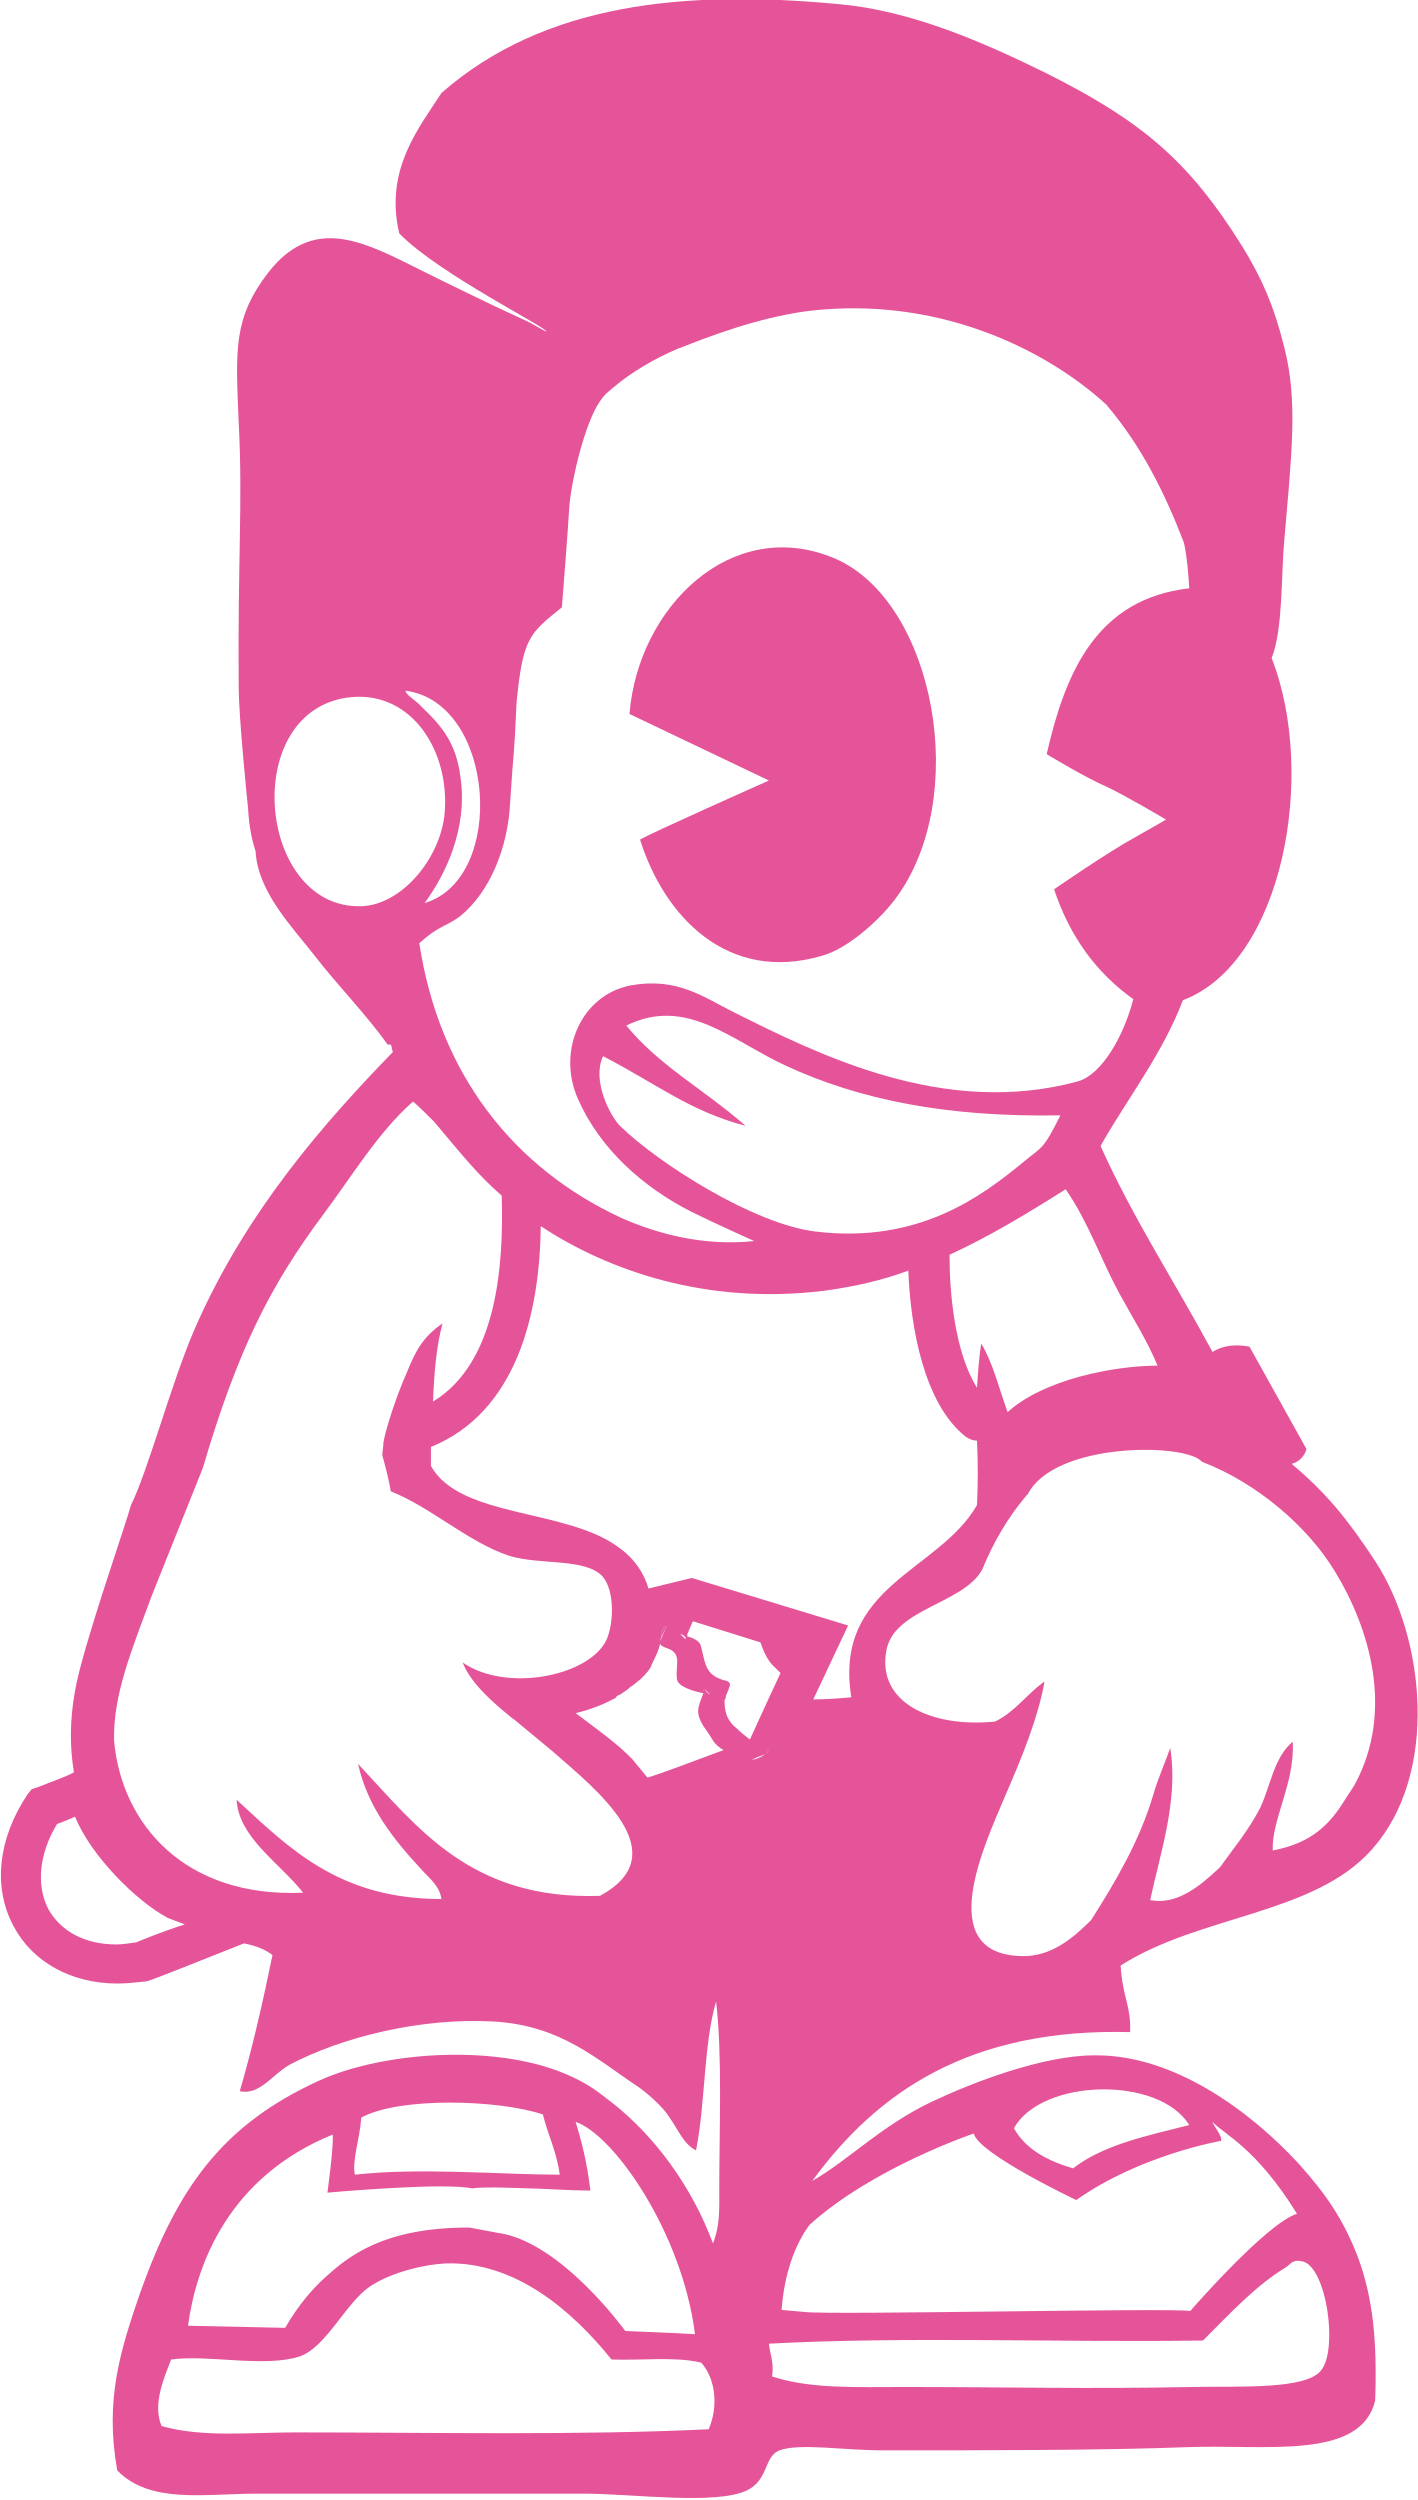
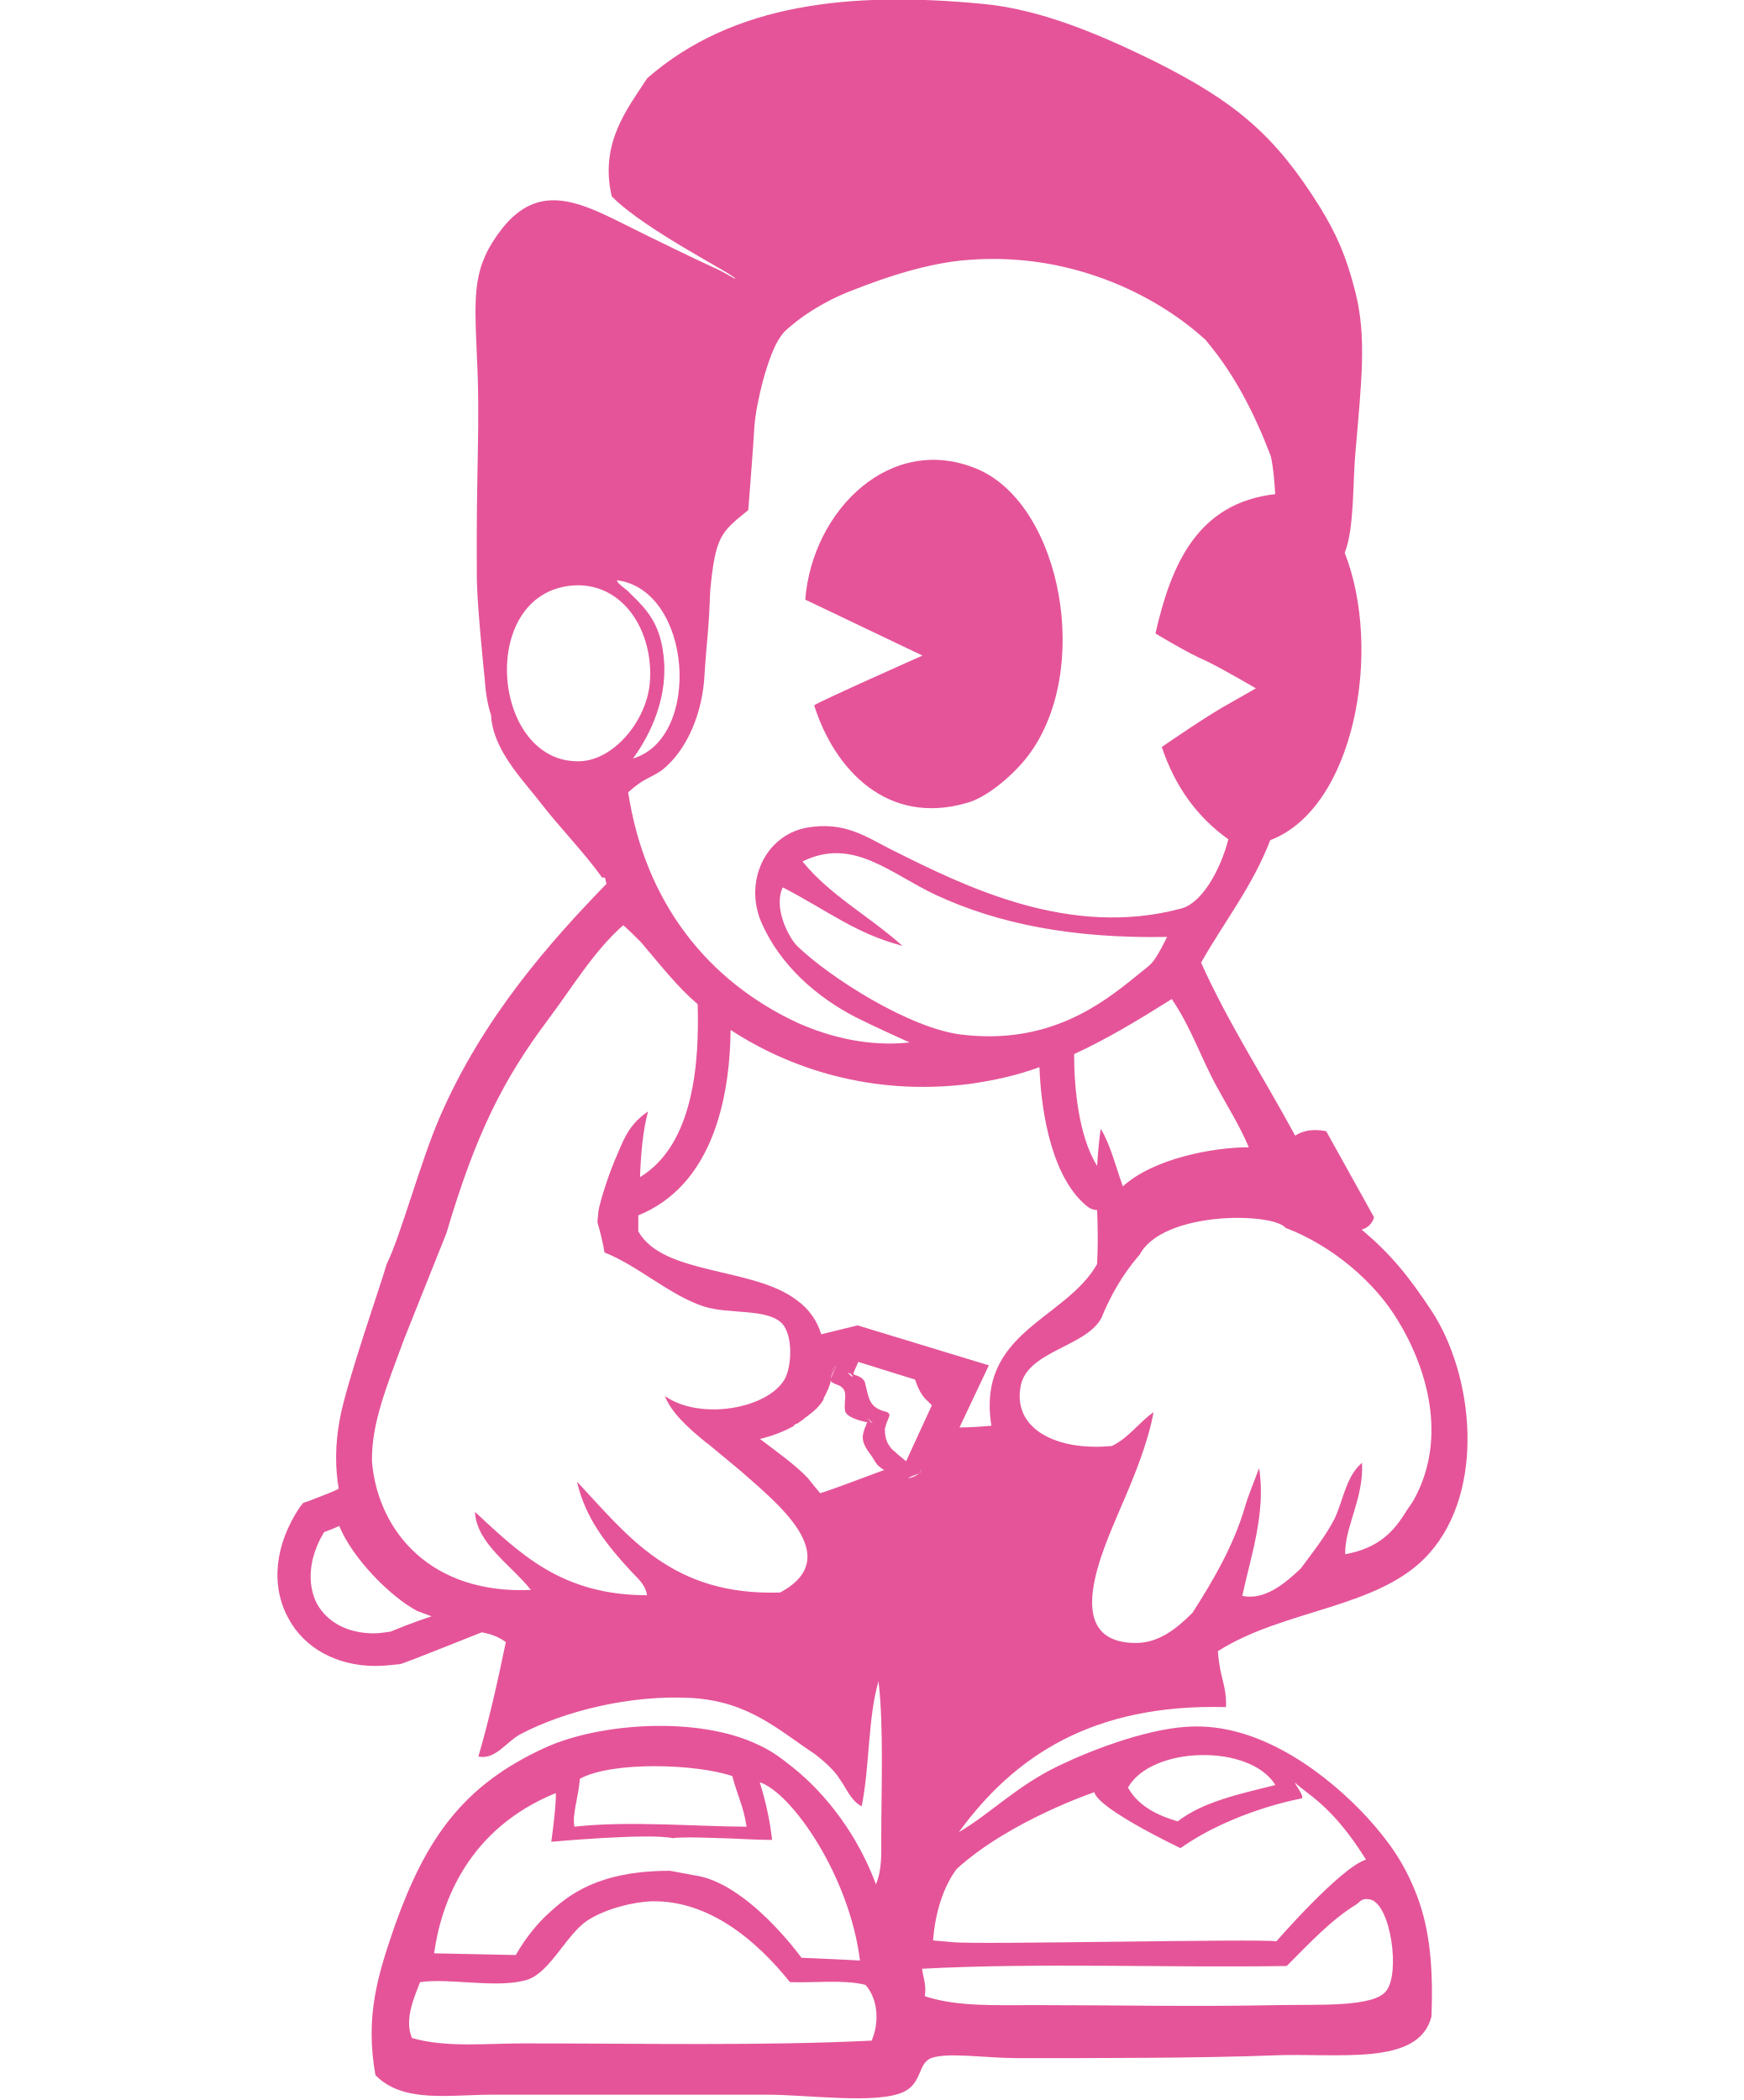
- <svg xmlns="http://www.w3.org/2000/svg" version="1.1" id="Layer_1" x="0px" y="0px" viewBox="0 0 134.2 236.7" enable-background="new 0 0 134.2 236.7" xml:space="preserve">
+ <svg xmlns="http://www.w3.org/2000/svg" version="1.1" id="Layer_1" x="0px" y="0px" viewBox="-112 0 1016 1224" enable-background="new -112 0 1016 1224" xml:space="preserve">
  <g>
    <g>
      <g>
-         <path fill="none" d="M97.2,141.4c-0.1,0.1-0.1,0.2-0.2,0.2C97.1,141.5,97.1,141.5,97.2,141.4" />
-         <path fill="none" d="M62.5,155.4c0,0.1,0,0.1-0.1,0.2C62.4,155.6,62.4,155.5,62.5,155.4C62.4,155.5,62.4,155.4,62.5,155.4" />
-         <path fill="#E55499" d="M63.1,154c-0.2,0.5-0.5,0.9-0.6,1.4c0.1-0.5,0.2-0.9,0.3-1.3L63.1,154z" />
-         <path fill="#E55499" d="M65.1,154.8c-0.1,0.1-0.1,0.2-0.1,0.3c-0.2-0.2-0.3-0.3-0.5-0.5C64.6,154.7,64.8,154.8,65.1,154.8     L65.1,154.8z" />
-         <path fill="#E55499" d="M67.1,160.4c-0.2,0-0.4-0.1-0.6-0.1c0.1-0.1,0.1-0.3,0.2-0.4C66.8,160.1,66.9,160.2,67.1,160.4     L67.1,160.4z" />
-         <path fill="none" d="M62.4,155.6C62.4,155.6,62.4,155.6,62.4,155.6C62.4,155.5,62.4,155.5,62.4,155.6c0-0.1,0-0.1,0-0.1      M62.4,155.6C62.4,155.6,62.4,155.6,62.4,155.6C62.4,155.5,62.4,155.5,62.4,155.6c0-0.1,0-0.1,0-0.1" />
-         <path fill="none" d="M48.2,162.5L48.2,162.5l0.4,0.3C48.5,162.7,48.4,162.6,48.2,162.5" />
-         <path fill="none" d="M62.5,155.4c0,0.1,0,0.1-0.1,0.2C62.4,155.6,62.4,155.5,62.5,155.4C62.4,155.5,62.4,155.4,62.5,155.4" />
-         <path fill="#E55499" d="M65.1,154.8c-0.1,0.1-0.1,0.2-0.1,0.3c-0.2-0.2-0.3-0.3-0.5-0.5C64.6,154.7,64.8,154.8,65.1,154.8     L65.1,154.8z" />
-         <path fill="#E55499" d="M67.1,160.4c-0.2,0-0.4-0.1-0.6-0.1c0.1-0.1,0.1-0.3,0.2-0.4C66.8,160.1,66.9,160.2,67.1,160.4     L67.1,160.4z" />
-         <path fill="#E55499" d="M72.4,166.2c-0.3,0.2-0.8,0.4-1.2,0.5C71.9,166.4,72.3,166.2,72.4,166.2L72.4,166.2z" />
-         <path fill="#E55499" d="M72.7,165.6c0.1,0.2,0,0.3-0.2,0.5L72.7,165.6z" />
-         <path fill="#E55499" d="M79.1,52.9c9.4,4.1,12.9,22.7,5.6,32.3c-1.6,2.1-4.6,4.7-6.9,5.3c-8.9,2.6-14.9-3.7-17.2-11     c0.5-0.4,12.2-5.6,12.2-5.6l-13.2-6.3C60.4,57.5,69.3,48.7,79.1,52.9L79.1,52.9z" />
-         <path fill="#E55499" d="M123,204.9c-4.5-4.9-11.8-10.4-19.4-10.3c-4.9,0-11.6,2.6-15.4,4.4c-4.8,2.3-7.7,5.4-11.3,7.5     c6.2-8.5,15-14.5,30.1-14.1c0.1-2.5-0.7-3.2-0.9-6.3c7.5-4.8,18.3-4.8,23.8-11c6.4-7.2,5-20.1,0.3-27.3c-2.7-4.1-4.7-6.5-7.9-9.2     c0.7-0.2,1.2-0.7,1.4-1.4l-5.4-9.7c-1.6-0.3-2.7,0-3.5,0.5c-3.5-6.5-7.5-12.6-10.6-19.5c2.6-4.6,5.8-8.6,7.8-13.8     c9.5-3.6,12.7-21.4,8.4-32.4c1.1-2.7,0.9-8.2,1.2-11.2c0.7-8.2,1.3-13.1,0-18.2c-1-4-2.1-6.5-4-9.6c-5-8-9.4-11.8-18.6-16.4     c-6.3-3.1-12.9-5.9-19.5-6.5c-14.7-1.4-28-0.1-37.7,8.4c-2.2,3.4-5.4,7.3-4,13.3c3.8,3.9,14.4,9.1,13.9,9.3c-3-1.7,0,0-10.2-5     c-6.2-3-11.4-6.6-16.1-0.6c-3.3,4.3-3.1,7.2-2.8,14.2c0.4,7.9-0.1,12.5,0,25.1c0,2.7,0.8,10.6,0.9,11.6c0,0,0,0.1,0,0.1     c0.1,1.4,0.3,2.6,0.7,3.8c0.2,3.9,3.6,7.3,5.6,9.9c2,2.6,5,5.7,6.9,8.4h0.3c0.1,0.2,0.1,0.5,0.2,0.7c-6.3,6.5-13.9,15-18.8,26.3     c-2.2,5.1-4.4,13.4-6,16.6c-0.4,1.6-4.6,13.5-5.3,17.6c-0.5,2.8-0.5,5.3-0.1,7.7c-0.1,0-0.1,0.1-0.2,0.1     c-0.3,0.2-1.9,0.8-3.2,1.3l-0.6,0.2l-0.4,0.5c-2.8,4.2-3.3,8.8-1.3,12.5c1.8,3.4,5.5,5.4,9.8,5.4c0.9,0,1.8-0.1,2.7-0.2     c0.2,0,0.5-0.1,9.3-3.6c1,0.2,1.9,0.5,2.7,1.1c-0.9,4.4-1.9,8.8-3.1,12.9c1.9,0.4,3.1-1.6,4.7-2.5c4.9-2.6,12.4-4.5,19.4-4.1     c6.4,0.4,9.7,3.6,13.8,6.3c0.8,0.6,2.2,1.8,2.8,2.8c0.8,1.1,1.3,2.5,2.5,3.1c0.9-4.5,0.7-10,1.9-14.1c0.6,5.1,0.3,12.2,0.3,17.6     c0,1.9,0.1,3.6-0.6,5.3c-2-5.4-5.5-10.1-9.4-13.2c-1.4-1.1-2.3-1.8-3.8-2.5c-6.8-3.3-18-2.5-24.1,0.3c-9.2,4.2-13.4,10.2-16.9,20     c-1.9,5.5-3.4,10.2-2.2,16.9c3.1,3.2,8.3,2.2,13.2,2.2h31c4.6,0,12.4,1.1,15.4-0.3c2.1-1,1.6-3.2,3.1-3.8c1.9-0.7,6.2,0,9.7,0     c9.8,0,21,0,28.8-0.3c7.4-0.3,16.5,1.3,17.9-4.4c0.2-5.6-0.2-9.7-1.6-13.5C127.2,210.1,125.5,207.7,123,204.9z M34.2,200.5     c3.6-2,13.1-1.7,17.2-0.3c0.5,2,1.3,3.5,1.6,5.7c-5.3,0-13.3-0.7-19.4,0C33.3,204.6,34.1,202.4,34.2,200.5z M31.5,202.1     c0.1,1.2-0.5,5.5-0.5,5.5s11-1,13.7-0.4c1.2-0.2,5.1,0,5.5,0c1,0,3.6,0.2,5.7,0.2c-0.2-1.6-0.5-3.6-1.4-6.5     c3.6,1.2,10.1,10.5,11.3,20.1c-1.5-0.1-6.6-0.3-6.6-0.3s-6.1-8.5-12.1-9.3l-2.7-0.5c-8.2,0-11.5,2.8-13.7,4.8     c-1.1,1-2.5,2.6-3.7,4.7l-9.2-0.2C18.6,214.3,21.7,206.1,31.5,202.1z M67.1,230c-12.3,0.6-26,0.3-39.2,0.3     c-4.3,0-8.7,0.5-12.6-0.6c-0.9-2.1,0.3-4.7,0.9-6.3c3.4-0.5,8.9,0.8,12.2-0.3c2.5-0.9,4.3-5,6.6-6.6c2.1-1.4,5.2-2.1,7.2-2.2     c6.6-0.2,12,4.5,15.7,9.1c2.8,0.1,6.1-0.3,8.5,0.3C67.8,225.3,68,227.9,67.1,230z M112.6,201.2c-4,1-8.2,1.9-11,4.1     c-2.4-0.7-4.5-1.8-5.6-3.8C98.6,196.8,109.7,196.5,112.6,201.2z M92.2,202c0.4,1.9,9.7,6.3,9.7,6.3c6.1-4.3,13.7-5.6,13.7-5.6     c0.2-0.4-0.7-1.4-0.8-1.8c1.1,1.2,4.1,2.4,8,8.7c-2.9,0.9-10.1,9.2-10.1,9.2c-2.2-0.3-33.9,0.4-36.5,0.1l-2.2-0.2     c0.4-5.5,2.7-8.1,2.7-8.1C82.7,205.2,92.2,202,92.2,202z M80.6,160.7c-1.1,0.1-2.4,0.2-3.6,0.2l3.3-7l-14.8-4.5l-4.1,1     c-0.4-1.4-1.3-2.8-2.7-3.8c-4.9-3.8-15.1-2.8-17.9-7.8V137c8.1-3.3,10.3-12.6,10.4-20.9c6.4,4.2,15.7,7.5,26.9,6.1     c2.9-0.4,5.5-1,7.9-1.9c0.2,5.4,1.5,12.6,5.4,15.7c0.4,0.3,0.8,0.4,1.1,0.4c0.1,2.1,0.1,4.1,0,6.1     C88.9,148.8,78.9,150.1,80.6,160.7z M63.1,154c-0.2,0.5-0.4,0.9-0.6,1.4c0.1-0.5,0.2-0.9,0.3-1.3L63.1,154z M62.4,155.5     C62.4,155.5,62.4,155.5,62.4,155.5C62.4,155.5,62.4,155.5,62.4,155.5C62.4,155.5,62.4,155.5,62.4,155.5z M59.3,97.1     c5.7-2.8,9.9,1.4,15.1,3.8c6.9,3.2,15.2,4.9,26,4.7c-1.7,3.4-1.7,2.9-3.6,4.5c-3.8,3.1-9.8,7.7-19.6,6.5     c-5.8-0.7-14.8-6.4-18.5-10c-0.9-0.9-2.7-4.3-1.6-6.6c5.2,2.7,8.2,5.2,13.5,6.6C66.6,103.1,62.4,100.9,59.3,97.1z M126.4,148.8     c3.3,5.4,5.6,13.2,1.9,20.1c-0.2,0.4-0.6,0.9-0.9,1.4c-1.4,2.3-3.1,4.2-6.9,4.9c-0.1-3,2.1-6.3,1.9-10.3     c-1.8,1.5-2.1,4.2-3.1,6.3c-1.1,2.1-2.5,3.8-3.8,5.6c-1.9,1.8-4.1,3.6-6.6,3.1c0.9-4.3,2.7-9.4,1.9-14.4c-0.5,1.4-1.2,3-1.6,4.4     c-1.3,4.4-3.6,8.3-5.9,11.9c-1.7,1.7-3.8,3.5-6.6,3.4c-8.4-0.2-3.4-10.7-1.6-15c1.7-3.9,3.2-7.6,3.8-11c-1.7,1.2-2.8,2.9-4.7,3.8     c-6.2,0.6-11.1-1.9-10.3-6.6c0.6-4.1,7.3-4.5,9.1-7.8c1.1-2.7,2.5-5,4.1-6.9c0.1-0.1,0.1-0.2,0.2-0.2c2.5-5,15-4.9,16.5-3.1     C119,140.4,123.8,144.5,126.4,148.8z M106,122.5c1.2,2.2,2.6,4.4,3.6,6.8c-4.1,0-10.8,1.3-14.2,4.4c-0.8-2.2-1.4-4.7-2.5-6.5     c-0.2,1.3-0.3,2.7-0.4,4.2c-2.1-3.4-2.6-8.9-2.6-12.6c3.7-1.7,7.2-3.8,11-6.2C103.1,115.8,104.2,119.2,106,122.5z M48.9,66.6     c0.6-6.2,1.2-6.6,4.3-9.1c0,0,0.6-7.6,0.7-9.5c0.2-2.6,1.5-8,2.9-10c0.5-0.7,0.5-0.7,2-1.9c1.7-1.3,4-2.6,6.2-3.4     c3.8-1.5,8.6-3.1,13-3.4c11.5-0.9,21,3.9,26.4,8.7c0.2,0.2,0.4,0.3,0.5,0.5c3.2,3.8,5.4,8.2,7.2,12.9c0.3,1.4,0.4,2.8,0.5,4.3     c-8.7,1-11.7,7.8-13.5,15.7c0,0,3.6,2.2,5.7,3.1c1.9,0.9,5.6,3.1,5.6,3.1s-1.9,1.1-2.8,1.6c-2.6,1.4-7.8,5-7.8,5     c1.5,4.5,4,7.9,7.5,10.4c-0.9,3.5-3,7.2-5.3,7.8c-12.6,3.4-24.4-2.5-32.6-6.6c-2.8-1.4-5.3-3.3-9.7-2.5c-4.6,0.9-7,6.1-5,10.7     c2.1,4.8,6.2,8.4,10.7,10.7c2,1,6,2.8,6,2.8c-4.6,0.5-9-0.6-12.6-2.2c-10.1-4.7-17.2-13.5-19.1-26c1.9-1.7,2.4-1.5,3.8-2.5     c2.9-2.3,4.6-6.6,4.8-10.8C48.6,71.1,48.7,71.7,48.9,66.6z M40.2,85.5c2-2.7,4.1-7.1,3.4-11.9c-0.4-3.2-1.7-4.8-3.7-6.7     c-0.4-0.5-1.5-1.1-1.5-1.5C46.9,66.5,48,83.2,40.2,85.5z M34.2,85.8C24.3,86.1,22.6,67,33.3,66c5.7-0.5,9.3,5.1,8.8,11     C41.7,81.3,38,85.7,34.2,85.8z M12.9,183.9c-0.7,0.1-1.3,0.2-1.9,0.2c-2.9,0-5.2-1.2-6.4-3.3c-1.2-2.3-0.9-5.3,0.8-8.1     c0.5-0.2,1.1-0.4,1.7-0.7c1.5,3.7,5.8,8,8.8,9.6c0.3,0.1,0.5,0.2,1.6,0.6C15.3,182.9,13.4,183.7,12.9,183.9z M56.8,179.5     c-12.2,0.4-17.2-6.4-22.9-12.5c0.9,4.1,3.4,7.2,6,10c0.7,0.8,1.7,1.5,1.9,2.8c-9.7,0-14.4-4.8-19.4-9.4c0.2,3.6,4.1,6,6.3,8.8     c-11.2,0.5-17.2-6.5-17.9-14.4c-0.1-4.3,1.6-8.4,3.6-13.8l4.8-12c3.3-11.2,6.4-17.3,11.4-24c2.7-3.6,5.2-7.8,8.5-10.7     c0.2,0.1,1.9,1.8,2,1.9c2.7,3.2,4.1,5,6.4,7c0.2,6.5-0.4,15.8-6.5,19.5c0.1-2.6,0.3-5.2,0.9-7.4c-1.9,1.3-2.6,2.7-3.4,4.7     c-0.9,2-2,5.3-2.2,6.6c0,0.4-0.1,0.8-0.1,1.2c0.3,1.1,0.6,2.2,0.8,3.4c3.8,1.5,7.3,4.8,11.2,6.1c2.9,0.9,7.1,0.2,8.8,1.9     c1.3,1.4,1.1,4.9,0.3,6.3c-1.9,3.3-9.5,4.7-13.5,1.9c0.7,1.8,2.5,3.5,4.6,5.2c0.1,0.1,0.3,0.2,0.4,0.3c1.1,0.9,2.3,1.9,3.5,2.9     C56.4,169.4,64.2,175.5,56.8,179.5z M61.3,168.3c-0.5-0.6-1-1.2-1.4-1.7c-1.3-1.4-3.4-2.9-5.4-4.4c1.3-0.3,2.6-0.8,3.7-1.4     c0.1,0,0.1-0.1,0.2-0.2c0.1-0.1,0.2-0.1,0.4-0.2c0.2-0.2,0.5-0.3,0.8-0.6c0.1-0.1,0.3-0.2,0.4-0.3c0.4-0.3,0.9-0.7,1.2-1.1     c0.1-0.1,0.2-0.2,0.3-0.4c0.1-0.1,0.2-0.3,0.2-0.4c0.4-0.8,0.7-1.4,0.8-2c0,0.2,0.3,0.3,0.5,0.4c1.7,0.5,0.9,1.6,1.1,3     c0.1,0.7,1.5,1.1,2.4,1.3c0.1-0.1,0.1-0.3,0.2-0.4c0.2,0.2,0.3,0.3,0.5,0.5c-0.2,0-0.4-0.1-0.6-0.1c-0.1,0.3-0.2,0.5-0.3,0.8     c-0.1,0.3-0.2,0.6-0.2,0.9c0,0.6,0.3,1.2,0.9,2c0.5,0.7,0.5,1,1.2,1.5c0.1,0.1,0.2,0.1,0.3,0.2C65.5,166.8,62.7,167.9,61.3,168.3     z M69.7,163.6c-0.3-0.2-0.5-0.5-0.7-0.8c-0.3-0.5-0.4-1.1-0.4-1.7c0-0.1,0-0.2,0.1-0.3c0-0.1,0-0.2,0.1-0.4     c0.1-0.2,0.2-0.5,0.3-0.8c0.1-0.3-0.3-0.5-0.5-0.5c-1.8-0.5-1.8-1.5-2.2-3.1c-0.1-0.7-0.8-0.9-1.4-1.1c0,0.1-0.1,0.2-0.1,0.3     c-0.2-0.2-0.3-0.3-0.5-0.5c0.2,0.1,0.4,0.1,0.6,0.2c0.2-0.5,0.4-0.9,0.6-1.4l6.4,2c0.3,0.9,0.7,1.8,1.4,2.4c0,0,0,0,0,0     c0.2,0.2,0.3,0.3,0.5,0.5l-1.3,2.8l-1.6,3.5C70.5,164.3,70.1,164,69.7,163.6z M71.2,166.6c0.6-0.3,1-0.4,1.2-0.5     C72.1,166.4,71.7,166.6,71.2,166.6z M72.5,166.1l0.2-0.5C72.8,165.7,72.7,165.9,72.5,166.1z M125.1,224.4     c-1.4,1.9-7.9,1.5-12.2,1.6c-9.8,0.2-17.9,0-27.3,0c-4.5,0-8.9,0.2-12.5-1c0.2-1.3-0.2-2.1-0.3-3.1c13.1-0.7,27.5-0.1,41.1-0.3     c2.6-2.6,5-5.2,7.8-6.9c0.5-0.3,0.6-0.8,1.6-0.6C125.6,214.6,126.7,222.4,125.1,224.4z" />
-         <path fill="#E55499" d="M72.7,165.6l-0.2,0.5C72.7,165.9,72.8,165.7,72.7,165.6z M71.2,166.6c0.4-0.1,0.9-0.3,1.2-0.5     C72.3,166.2,71.9,166.4,71.2,166.6z" />
+         <path fill="none" d="M551.7,731.2c-0.5,0.5-0.5,1-1,1C551.1,731.7,551.1,731.7,551.7,731.2" />
+         <path fill="none" d="M372.2,803.6c0,0.5,0,0.5-0.5,1C371.7,804.6,371.7,804.1,372.2,803.6C371.7,804.1,371.7,803.6,372.2,803.6" />
+         <path fill="#E55499" d="M375.3,796.3c-1,2.6-2.6,4.7-3.1,7.2c0.5-2.6,1-4.7,1.6-6.7L375.3,796.3z" />
+         <path fill="#E55499" d="M385.7,800.5c-0.5,0.5-0.5,1-0.5,1.6c-1-1-1.6-1.6-2.6-2.6C383.1,800,384.1,800.5,385.7,800.5     L385.7,800.5z" />
+         <path fill="#E55499" d="M396,829.4c-1,0-2.1-0.5-3.1-0.5c0.5-0.5,0.5-1.6,1-2.1C394.4,827.9,395,828.4,396,829.4L396,829.4z" />
+         <path fill="none" d="M371.7,804.6L371.7,804.6C371.7,804.1,371.7,804.1,371.7,804.6c0-0.5,0-0.5,0-0.5 M371.7,804.6L371.7,804.6     C371.7,804.1,371.7,804.1,371.7,804.6c0-0.5,0-0.5,0-0.5" />
+         <path fill="none" d="M298.3,840.3L298.3,840.3l2.1,1.6C299.8,841.3,299.3,840.8,298.3,840.3" />
+         <path fill="none" d="M372.2,803.6c0,0.5,0,0.5-0.5,1C371.7,804.6,371.7,804.1,372.2,803.6C371.7,804.1,371.7,803.6,372.2,803.6" />
+         <path fill="#E55499" d="M385.7,800.5c-0.5,0.5-0.5,1-0.5,1.6c-1-1-1.6-1.6-2.6-2.6C383.1,800,384.1,800.5,385.7,800.5     L385.7,800.5z" />
+         <path fill="#E55499" d="M396,829.4c-1,0-2.1-0.5-3.1-0.5c0.5-0.5,0.5-1.6,1-2.1C394.4,827.9,395,828.4,396,829.4L396,829.4z" />
+         <path fill="#E55499" d="M423.4,859.4c-1.6,1-4.1,2.1-6.2,2.6C420.8,860.5,422.9,859.4,423.4,859.4L423.4,859.4z" />
+         <path fill="#E55499" d="M425,856.3c0.5,1,0,1.6-1,2.6L425,856.3z" />
+         <path fill="#E55499" d="M458.1,273.6c48.6,21.2,66.7,117.4,29,167c-8.3,10.9-23.8,24.3-35.7,27.4c-46,13.4-77-19.1-88.9-56.9     c2.6-2.1,63.1-29,63.1-29l-68.3-32.6C361.4,297.3,407.4,251.8,458.1,273.6L458.1,273.6z" />
+         <path fill="#E55499" d="M685.1,1059.6c-23.3-25.3-61-53.8-100.3-53.3c-25.3,0-60,13.4-79.6,22.8c-24.8,11.9-39.8,27.9-58.4,38.8     c32.1-44,77.6-75,155.7-72.9c0.5-12.9-3.6-16.5-4.7-32.6c38.8-24.8,94.6-24.8,123.1-56.9c33.1-37.2,25.9-103.9,1.6-141.2     c-14-21.2-24.3-33.6-40.9-47.6c3.6-1,6.2-3.6,7.2-7.2l-27.9-50.2c-8.3-1.6-14,0-18.1,2.6c-18.1-33.6-38.8-65.2-54.8-100.8     c13.4-23.8,30-44.5,40.3-71.4c49.1-18.6,65.7-110.7,43.4-167.5c5.7-14,4.7-42.4,6.2-57.9c3.6-42.4,6.7-67.7,0-94.1     c-5.2-20.7-10.9-33.6-20.7-49.6c-25.9-41.4-48.6-61-96.2-84.8c-32.6-16-66.7-30.5-100.8-33.6c-76-7.2-144.8-0.5-195,43.4     c-11.4,17.6-27.9,37.7-20.7,68.8c19.7,20.2,74.5,47.1,71.9,48.1c-15.5-8.8,0,0-52.7-25.9c-32.1-15.5-59-34.1-83.3-3.1     c-17.1,22.2-16,37.2-14.5,73.4c2.1,40.9-0.5,64.6,0,129.8c0,14,4.1,54.8,4.7,60v0.5c0.5,7.2,1.6,13.4,3.6,19.7     c1,20.2,18.6,37.7,29,51.2c10.3,13.4,25.9,29.5,35.7,43.4h1.6c0.5,1,0.5,2.6,1,3.6c-32.6,33.6-71.9,77.6-97.2,136     c-11.4,26.4-22.8,69.3-31,85.8c-2.1,8.3-23.8,69.8-27.4,91c-2.6,14.5-2.6,27.4-0.5,39.8c-0.5,0-0.5,0.5-1,0.5     c-1.6,1-9.8,4.1-16.5,6.7l-3.1,1l-2.1,2.6c-14.5,21.7-17.1,45.5-6.7,64.6c9.3,17.6,28.4,27.9,50.7,27.9c4.7,0,9.3-0.5,14-1     c1,0,2.6-0.5,48.1-18.6c5.2,1,9.8,2.6,14,5.7c-4.7,22.8-9.8,45.5-16,66.7c9.8,2.1,16-8.3,24.3-12.9     c25.3-13.4,64.1-23.3,100.3-21.2c33.1,2.1,50.2,18.6,71.4,32.6c4.1,3.1,11.4,9.3,14.5,14.5c4.1,5.7,6.7,12.9,12.9,16     c4.7-23.3,3.6-51.7,9.8-72.9c3.1,26.4,1.6,63.1,1.6,91c0,9.8,0.5,18.6-3.1,27.4c-10.3-27.9-28.4-52.2-48.6-68.3     c-7.2-5.7-11.9-9.3-19.7-12.9c-35.2-17.1-93.1-12.9-124.6,1.6c-47.6,21.7-69.3,52.7-87.4,103.4c-9.8,28.4-17.6,52.7-11.4,87.4     c16,16.5,42.9,11.4,68.3,11.4H335c23.8,0,64.1,5.7,79.6-1.6c10.9-5.2,8.3-16.5,16-19.7c9.8-3.6,32.1,0,50.2,0     c50.7,0,108.6,0,148.9-1.6c38.3-1.6,85.3,6.7,92.6-22.8c1-29-1-50.2-8.3-69.8C706.8,1086.4,698,1074,685.1,1059.6z M225.9,1036.8     c18.6-10.3,67.7-8.8,88.9-1.6c2.6,10.3,6.7,18.1,8.3,29.5c-27.4,0-68.8-3.6-100.3,0C221.2,1058,225.4,1046.6,225.9,1036.8z      M211.9,1045.1c0.5,6.2-2.6,28.4-2.6,28.4s56.9-5.2,70.8-2.1c6.2-1,26.4,0,28.4,0c5.2,0,18.6,1,29.5,1c-1-8.3-2.6-18.6-7.2-33.6     c18.6,6.2,52.2,54.3,58.4,103.9c-7.8-0.5-34.1-1.6-34.1-1.6s-31.5-44-62.6-48.1l-14-2.6c-42.4,0-59.5,14.5-70.8,24.8     c-5.7,5.2-12.9,13.4-19.1,24.3l-47.6-1C145.2,1108.2,161.2,1065.8,211.9,1045.1z M396,1189.4c-63.6,3.1-134.4,1.6-202.7,1.6     c-22.2,0-45,2.6-65.2-3.1c-4.7-10.9,1.6-24.3,4.7-32.6c17.6-2.6,46,4.1,63.1-1.6c12.9-4.7,22.2-25.9,34.1-34.1     c10.9-7.2,26.9-10.9,37.2-11.4c34.1-1,62.1,23.3,81.2,47.1c14.5,0.5,31.5-1.6,44,1.6C399.6,1165,400.7,1178.5,396,1189.4z      M631.3,1040.4c-20.7,5.2-42.4,9.8-56.9,21.2c-12.4-3.6-23.3-9.3-29-19.7C558.9,1017.7,616.3,1016.1,631.3,1040.4z M525.8,1044.6     c2.1,9.8,50.2,32.6,50.2,32.6c31.5-22.2,70.8-29,70.8-29c1-2.1-3.6-7.2-4.1-9.3c5.7,6.2,21.2,12.4,41.4,45     c-15,4.7-52.2,47.6-52.2,47.6c-11.4-1.6-175.3,2.1-188.7,0.5l-11.4-1c2.1-28.4,14-41.9,14-41.9     C476.7,1061.1,525.8,1044.6,525.8,1044.6z M465.8,831c-5.7,0.5-12.4,1-18.6,1l17.1-36.2l-76.5-23.3l-21.2,5.2     c-2.1-7.2-6.7-14.5-14-19.7c-25.3-19.7-78.1-14.5-92.6-40.3v-9.3c41.9-17.1,53.3-65.2,53.8-108.1c33.1,21.7,81.2,38.8,139.1,31.5     c15-2.1,28.4-5.2,40.9-9.8c1,27.9,7.8,65.2,27.9,81.2c2.1,1.6,4.1,2.1,5.7,2.1c0.5,10.9,0.5,21.2,0,31.5     C508.7,769.5,457,776.2,465.8,831z M375.3,796.3c-1,2.6-2.1,4.7-3.1,7.2c0.5-2.6,1-4.7,1.6-6.7L375.3,796.3z M371.7,804.1     L371.7,804.1L371.7,804.1L371.7,804.1z M355.7,502.1c29.5-14.5,51.2,7.2,78.1,19.7c35.7,16.5,78.6,25.3,134.4,24.3     c-8.8,17.6-8.8,15-18.6,23.3c-19.7,16-50.7,39.8-101.4,33.6c-30-3.6-76.5-33.1-95.7-51.7c-4.7-4.7-14-22.2-8.3-34.1     c26.9,14,42.4,26.9,69.8,34.1C393.4,533.1,371.7,521.8,355.7,502.1z M702.6,769.5c17.1,27.9,29,68.3,9.8,103.9     c-1,2.1-3.1,4.7-4.7,7.2c-7.2,11.9-16,21.7-35.7,25.3c-0.5-15.5,10.9-32.6,9.8-53.3c-9.3,7.8-10.9,21.7-16,32.6     c-5.7,10.9-12.9,19.7-19.7,29c-9.8,9.3-21.2,18.6-34.1,16c4.7-22.2,14-48.6,9.8-74.5c-2.6,7.2-6.2,15.5-8.3,22.8     c-6.7,22.8-18.6,42.9-30.5,61.5c-8.8,8.8-19.7,18.1-34.1,17.6c-43.4-1-17.6-55.3-8.3-77.6c8.8-20.2,16.5-39.3,19.7-56.9     c-8.8,6.2-14.5,15-24.3,19.7c-32.1,3.1-57.4-9.8-53.3-34.1c3.1-21.2,37.7-23.3,47.1-40.3c5.7-14,12.9-25.9,21.2-35.7     c0.5-0.5,0.5-1,1-1c12.9-25.9,77.6-25.3,85.3-16C664.4,726,689.2,747.2,702.6,769.5z M597.2,633.5c6.2,11.4,13.4,22.8,18.6,35.2     c-21.2,0-55.8,6.7-73.4,22.8c-4.1-11.4-7.2-24.3-12.9-33.6c-1,6.7-1.6,14-2.1,21.7c-10.9-17.6-13.4-46-13.4-65.2     c19.1-8.8,37.2-19.7,56.9-32.1C582.2,598.8,587.8,616.4,597.2,633.5z M301.9,344.4c3.1-32.1,6.2-34.1,22.2-47.1     c0,0,3.1-39.3,3.6-49.1c1-13.4,7.8-41.4,15-51.7c2.6-3.6,2.6-3.6,10.3-9.8c8.8-6.7,20.7-13.4,32.1-17.6     c19.7-7.8,44.5-16,67.2-17.6c59.5-4.7,108.6,20.2,136.5,45c1,1,2.1,1.6,2.6,2.6c16.5,19.7,27.9,42.4,37.2,66.7     c1.6,7.2,2.1,14.5,2.6,22.2c-45,5.2-60.5,40.3-69.8,81.2c0,0,18.6,11.4,29.5,16c9.8,4.7,29,16,29,16s-9.8,5.7-14.5,8.3     c-13.4,7.2-40.3,25.9-40.3,25.9c7.8,23.3,20.7,40.9,38.8,53.8c-4.7,18.1-15.5,37.2-27.4,40.3c-65.2,17.6-126.2-12.9-168.6-34.1     c-14.5-7.2-27.4-17.1-50.2-12.9c-23.8,4.7-36.2,31.5-25.9,55.3c10.9,24.8,32.1,43.4,55.3,55.3c10.3,5.2,31,14.5,31,14.5     c-23.8,2.6-46.5-3.1-65.2-11.4c-52.2-24.3-88.9-69.8-98.8-134.4c9.8-8.8,12.4-7.8,19.7-12.9c15-11.9,23.8-34.1,24.8-55.8     C300.3,367.7,300.9,370.8,301.9,344.4z M256.9,442.1c10.3-14,21.2-36.7,17.6-61.5c-2.1-16.5-8.8-24.8-19.1-34.6     c-2.1-2.6-7.8-5.7-7.8-7.8C291.5,343.9,297.2,430.2,256.9,442.1z M225.9,443.7c-51.2,1.6-60-97.2-4.7-102.4     c29.5-2.6,48.1,26.4,45.5,56.9C264.7,420.4,245.5,443.2,225.9,443.7z M115.7,951c-3.6,0.5-6.7,1-9.8,1c-15,0-26.9-6.2-33.1-17.1     c-6.2-11.9-4.7-27.4,4.1-41.9c2.6-1,5.7-2.1,8.8-3.6c7.8,19.1,30,41.4,45.5,49.6c1.6,0.5,2.6,1,8.3,3.1     C128.1,945.8,118.3,949.9,115.7,951z M342.7,928.2c-63.1,2.1-88.9-33.1-118.4-64.6c4.7,21.2,17.6,37.2,31,51.7     c3.6,4.1,8.8,7.8,9.8,14.5c-50.2,0-74.5-24.8-100.3-48.6c1,18.6,21.2,31,32.6,45.5c-57.9,2.6-88.9-33.6-92.6-74.5     c-0.5-22.2,8.3-43.4,18.6-71.4l24.8-62.1c17.1-57.9,33.1-89.5,59-124.1c14-18.6,26.9-40.3,44-55.3c1,0.5,9.8,9.3,10.3,9.8     c14,16.5,21.2,25.9,33.1,36.2c1,33.6-2.1,81.7-33.6,100.8c0.5-13.4,1.6-26.9,4.7-38.3c-9.8,6.7-13.4,14-17.6,24.3     c-4.7,10.3-10.3,27.4-11.4,34.1c0,2.1-0.5,4.1-0.5,6.2c1.6,5.7,3.1,11.4,4.1,17.6c19.7,7.8,37.7,24.8,57.9,31.5     c15,4.7,36.7,1,45.5,9.8c6.7,7.2,5.7,25.3,1.6,32.6c-9.8,17.1-49.1,24.3-69.8,9.8c3.6,9.3,12.9,18.1,23.8,26.9     c0.5,0.5,1.6,1,2.1,1.6c5.7,4.7,11.9,9.8,18.1,15C340.7,876,381,907.5,342.7,928.2z M366,870.3c-2.6-3.1-5.2-6.2-7.2-8.8     c-6.7-7.2-17.6-15-27.9-22.8c6.7-1.6,13.4-4.1,19.1-7.2c0.5,0,0.5-0.5,1-1c0.5-0.5,1-0.5,2.1-1c1-1,2.6-1.6,4.1-3.1     c0.5-0.5,1.6-1,2.1-1.6c2.1-1.6,4.7-3.6,6.2-5.7c0.5-0.5,1-1,1.6-2.1c0.5-0.5,1-1.6,1-2.1c2.1-4.1,3.6-7.2,4.1-10.3     c0,1,1.6,1.6,2.6,2.1c8.8,2.6,4.7,8.3,5.7,15.5c0.5,3.6,7.8,5.7,12.4,6.7c0.5-0.5,0.5-1.6,1-2.1c1,1,1.6,1.6,2.6,2.6     c-1,0-2.1-0.5-3.1-0.5c-0.5,1.6-1,2.6-1.6,4.1c-0.5,1.6-1,3.1-1,4.7c0,3.1,1.6,6.2,4.7,10.3c2.6,3.6,2.6,5.2,6.2,7.8     c0.5,0.5,1,0.5,1.6,1C387.7,862.5,373.2,868.2,366,870.3z M409.4,846c-1.6-1-2.6-2.6-3.6-4.1c-1.6-2.6-2.1-5.7-2.1-8.8     c0-0.5,0-1,0.5-1.6c0-0.5,0-1,0.5-2.1c0.5-1,1-2.6,1.6-4.1c0.5-1.6-1.6-2.6-2.6-2.6c-9.3-2.6-9.3-7.8-11.4-16     c-0.5-3.6-4.1-4.7-7.2-5.7c0,0.5-0.5,1-0.5,1.6c-1-1-1.6-1.6-2.6-2.6c1,0.5,2.1,0.5,3.1,1c1-2.6,2.1-4.7,3.1-7.2l33.1,10.3     c1.6,4.7,3.6,9.3,7.2,12.4l0,0c1,1,1.6,1.6,2.6,2.6l-6.7,14.5l-8.3,18.1C413.6,849.6,411.5,848.1,409.4,846z M417.2,861.5     c3.1-1.6,5.2-2.1,6.2-2.6C421.9,860.5,419.8,861.5,417.2,861.5z M423.9,858.9l1-2.6C425.5,856.9,425,857.9,423.9,858.9z      M695.9,1160.4c-7.2,9.8-40.9,7.8-63.1,8.3c-50.7,1-92.6,0-141.2,0c-23.3,0-46,1-64.6-5.2c1-6.7-1-10.9-1.6-16     c67.7-3.6,142.2-0.5,212.5-1.6c13.4-13.4,25.9-26.9,40.3-35.7c2.6-1.6,3.1-4.1,8.3-3.1C698.5,1109.7,704.2,1150.1,695.9,1160.4z" />
+         <path fill="#E55499" d="M425,856.3l-1,2.6C425,857.9,425.5,856.9,425,856.3z M417.2,861.5c2.1-0.5,4.7-1.6,6.2-2.6     C422.9,859.4,420.8,860.5,417.2,861.5z" />
      </g>
    </g>
  </g>
</svg>
